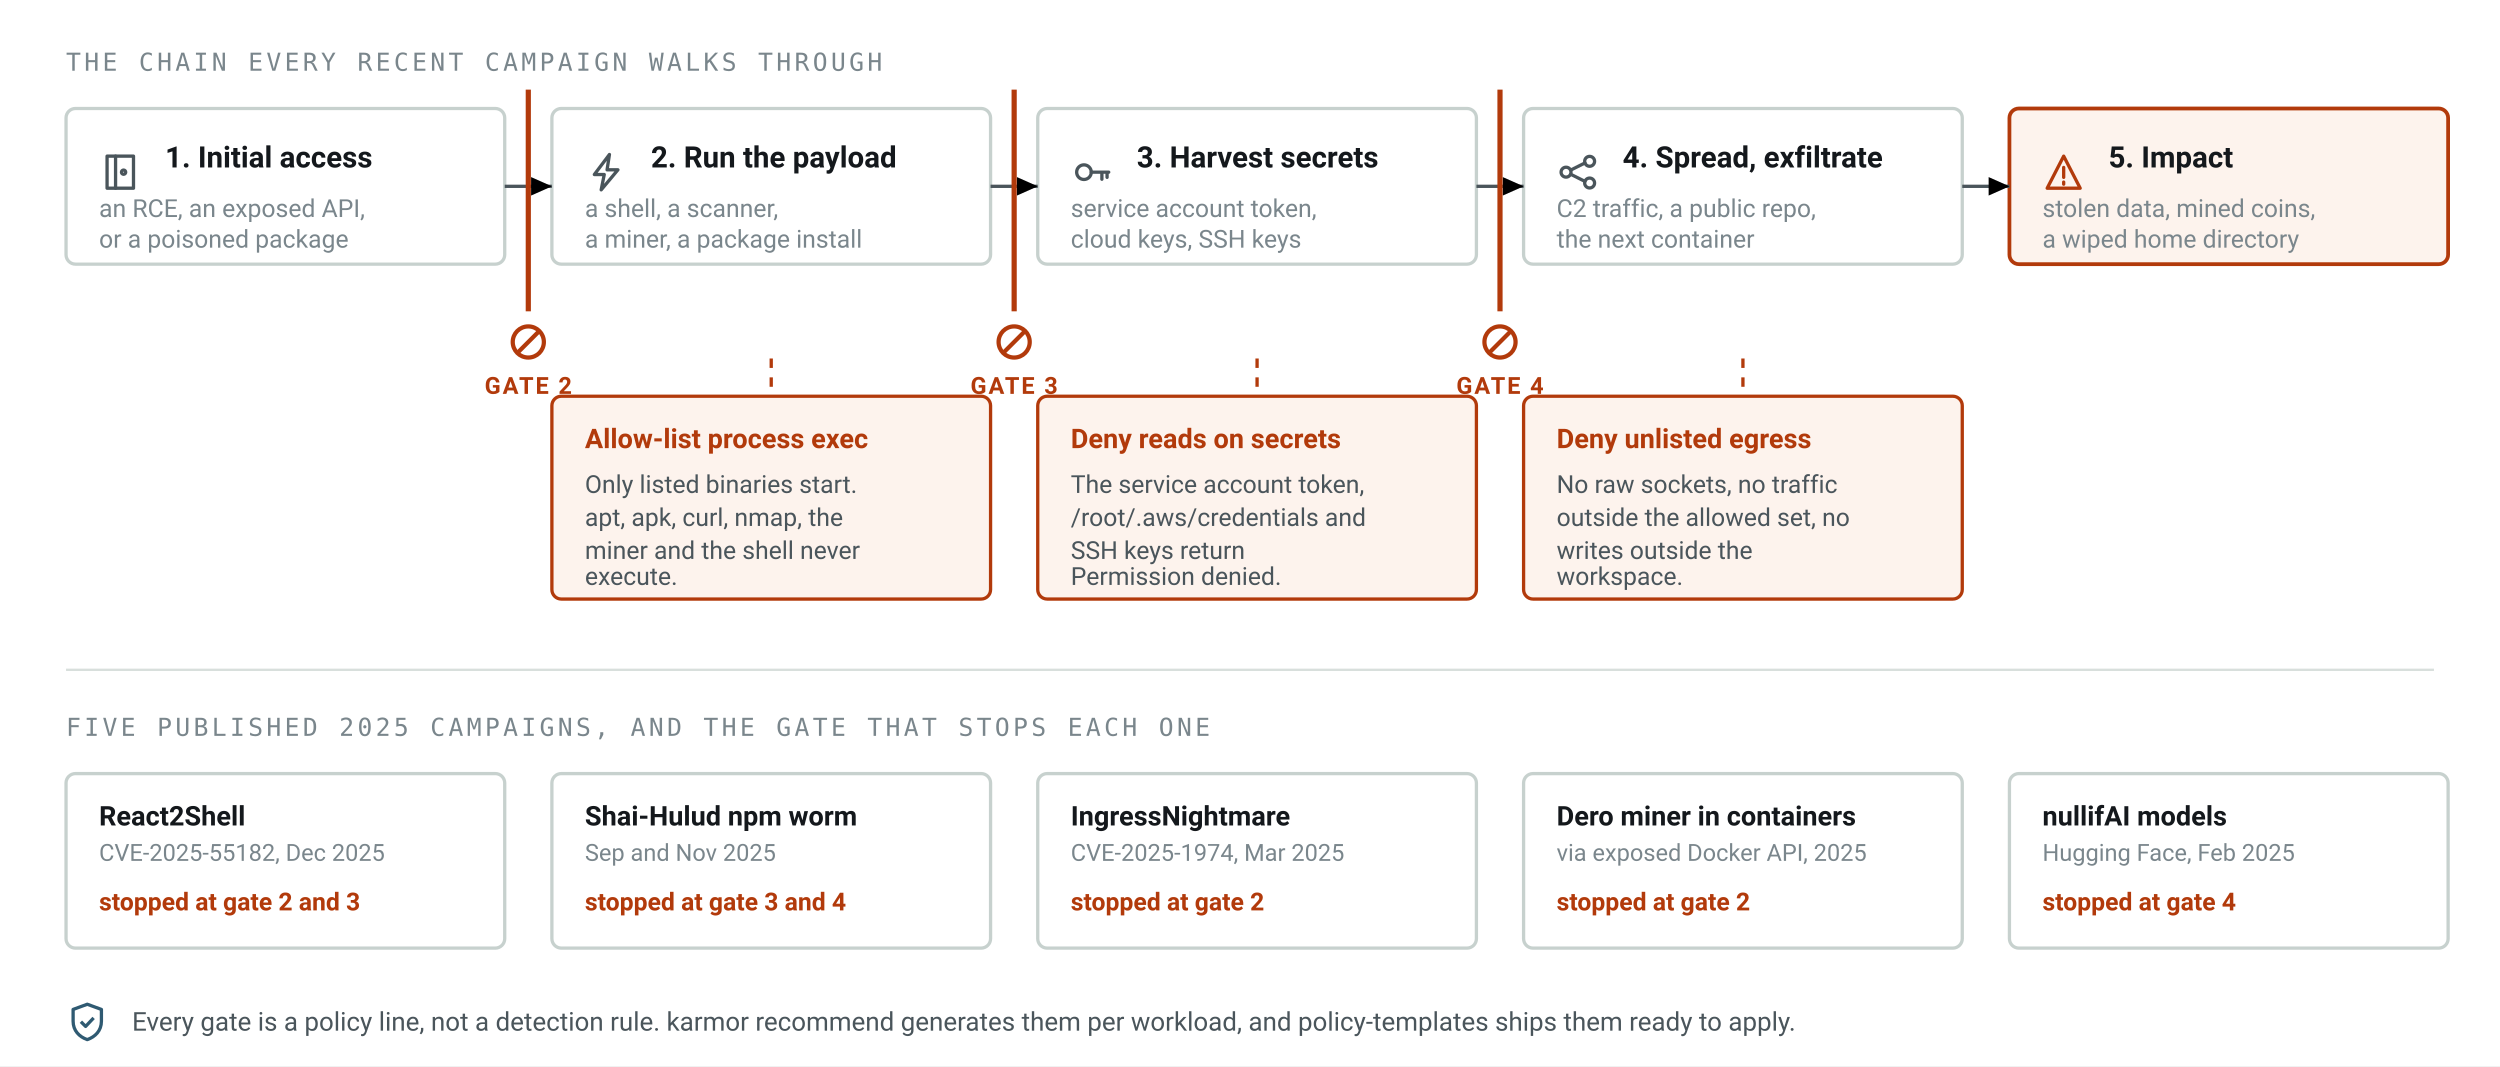
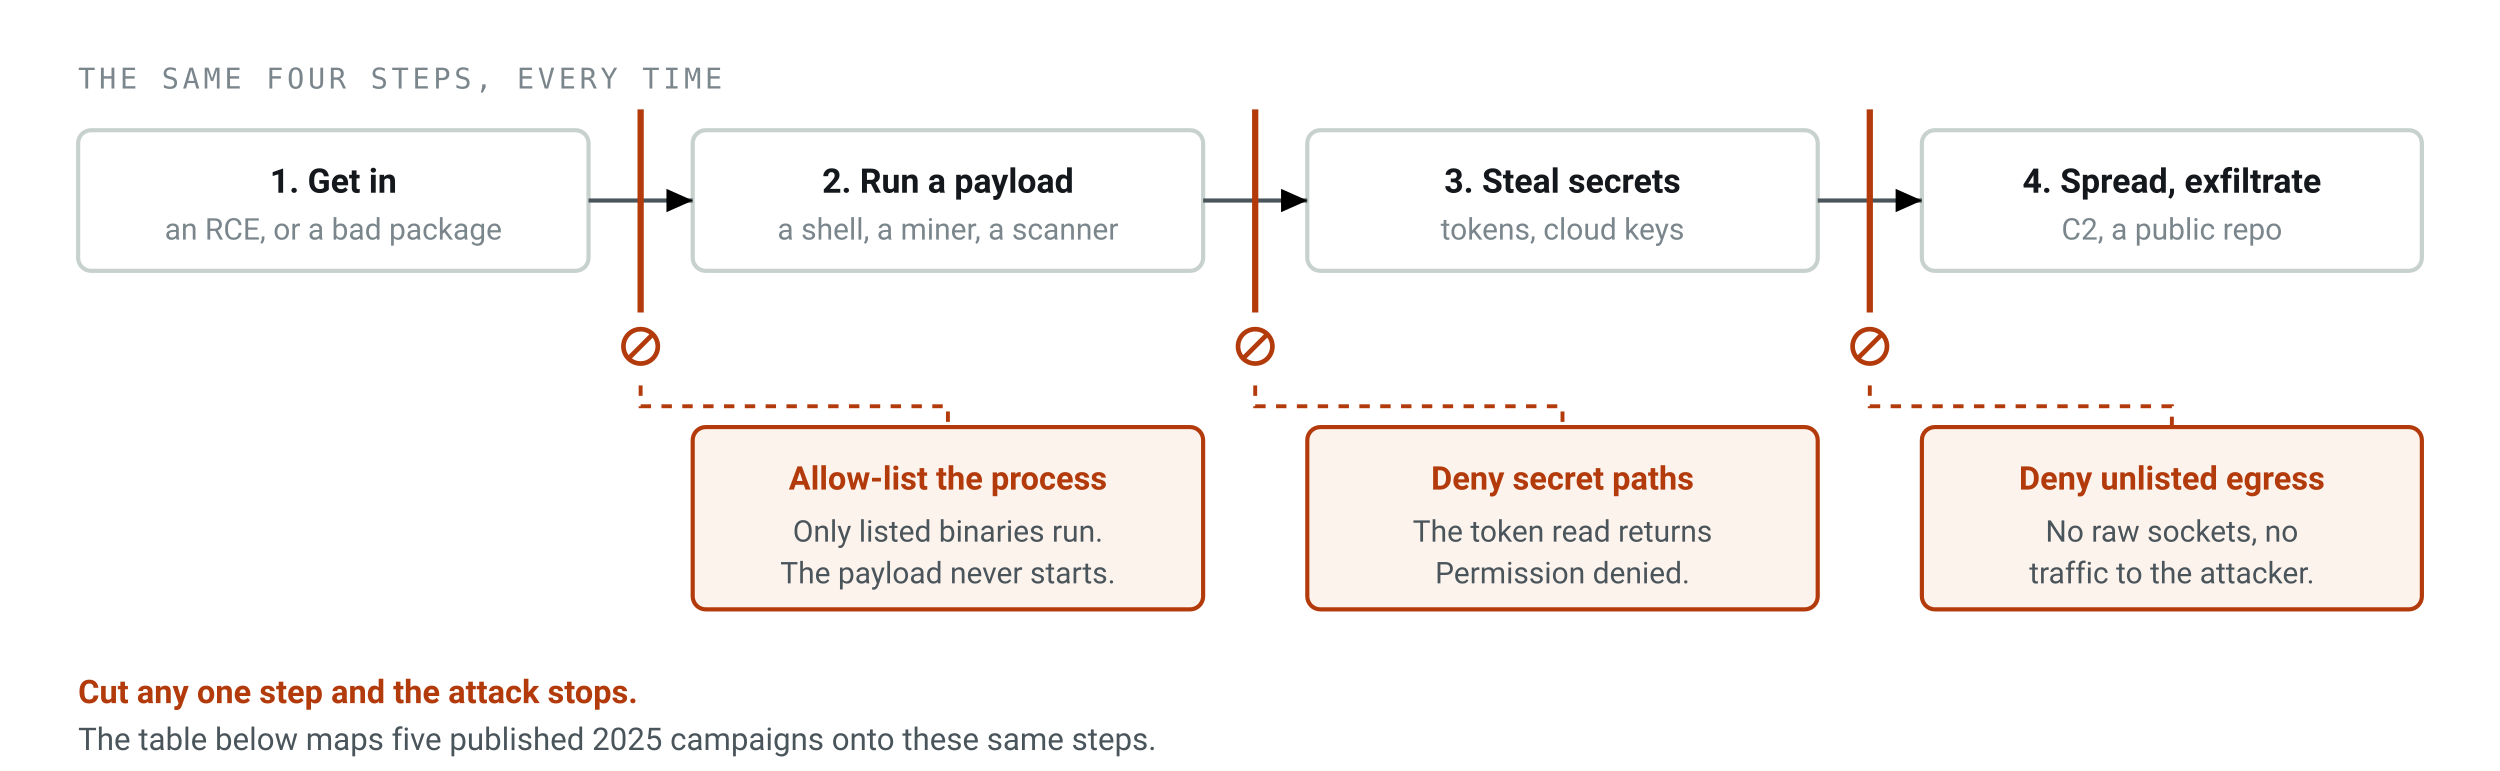
- <svg xmlns="http://www.w3.org/2000/svg" viewBox="0 0 1060 452" width="1060" height="452" role="img" aria-label="The five stages every recent container attack walks through: initial access, run the payload, harvest secrets, spread or exfiltrate, and impact. Three KubeArmor policy gates cut the chain. An allow-list on process execution stops the payload from starting, denied reads on secret paths stop credential harvesting, and denied unlisted egress stops spread and exfiltration. Five published 2025 campaigns are mapped to the gate that stops each one.">
+ <svg xmlns="http://www.w3.org/2000/svg" viewBox="0 0 960 296" width="960" height="296" role="img" aria-label="Every recent container attack walks the same four steps: get in, run a payload, steal secrets, then spread or exfiltrate. KubeArmor policy cuts three of them. An allow-list stops the payload, denied reads on secret paths stop the theft, and denied egress stops the spread.">
  <defs>
    <marker id="arw" viewBox="0 0 10 10" refX="9" refY="5" markerWidth="7" markerHeight="7" orient="auto-start-reverse">
      <path d="M0 1L9 5L0 9z" fill="currentColor" />
    </marker>
-     <g id="ic-door" fill="none" stroke="currentColor" stroke-width="1.4" stroke-linejoin="round" stroke-linecap="round">
-       <path d="M3.4 2.2h11.2v13.6H3.4z" />
-       <path d="M7 2.2v13.6" />
-       <circle cx="10.4" cy="9" r="0.9" />
-     </g>
-     <g id="ic-bolt" fill="none" stroke="currentColor" stroke-width="1.4" stroke-linejoin="round">
-       <path d="M10.4 1.5L4 10h4.2l-1.3 6.5L14 8H9.4z" />
-     </g>
-     <g id="ic-key" fill="none" stroke="currentColor" stroke-width="1.4" stroke-linecap="round">
-       <circle cx="5.6" cy="9" r="3.1" />
-       <path d="M8.7 9h7.4M13.2 9v3M15.4 9v2.2" />
-     </g>
-     <g id="ic-spread" fill="none" stroke="currentColor" stroke-width="1.4" stroke-linecap="round">
-       <circle cx="4" cy="9" r="2.1" />
-       <circle cx="14" cy="4.4" r="2.1" />
-       <circle cx="14" cy="13.6" r="2.1" />
-       <path d="M6 8.1l6-3M6 9.9l6 3" />
-     </g>
-     <g id="ic-alert" fill="none" stroke="currentColor" stroke-width="1.4" stroke-linejoin="round" stroke-linecap="round">
-       <path d="M9 2.2l7 13.6H2z" />
-       <path d="M9 7v4.2M9 13.2v.9" />
-     </g>
    <g id="ic-deny" fill="none" stroke="currentColor" stroke-width="1.8">
      <circle cx="9" cy="9" r="6.6" />
      <path d="M4.4 13.6L13.6 4.4" />
    </g>
-     <g id="ic-shield" fill="none" stroke="currentColor" stroke-width="1.4" stroke-linejoin="round">
-       <path d="M9 1.8l6 2.2v5c0 4-2.6 6.6-6 7.8-3.4-1.2-6-3.8-6-7.8v-5z" />
-       <path d="M6.3 9.2l2 2 3.4-3.6" />
+   </defs>
+   <rect x="0" y="0" width="960" height="296" fill="#FFFFFF" />
+   <g font-family="ui-sans-serif, system-ui, Segoe UI, Roboto, Helvetica, Arial, sans-serif">
+     <text x="30" y="34" font-family="ui-monospace, Consolas, monospace" font-size="11" letter-spacing="1.4" fill="#7A868C">THE SAME FOUR STEPS, EVERY TIME</text>
+     <rect x="30" y="50" width="196" height="54" rx="5" fill="#FFFFFF" stroke="#C7D1CE" stroke-width="1.6" />
+     <text x="128" y="74" font-size="13" font-weight="650" fill="#14181C" text-anchor="middle">1. Get in</text>
+     <text x="128" y="92" font-size="11.5" fill="#7A868C" text-anchor="middle">an RCE, or a bad package</text>
+     <rect x="266" y="50" width="196" height="54" rx="5" fill="#FFFFFF" stroke="#C7D1CE" stroke-width="1.6" />
+     <text x="364" y="74" font-size="13" font-weight="650" fill="#14181C" text-anchor="middle">2. Run a payload</text>
+     <text x="364" y="92" font-size="11.5" fill="#7A868C" text-anchor="middle">a shell, a miner, a scanner</text>
+     <rect x="502" y="50" width="196" height="54" rx="5" fill="#FFFFFF" stroke="#C7D1CE" stroke-width="1.6" />
+     <text x="600" y="74" font-size="13" font-weight="650" fill="#14181C" text-anchor="middle">3. Steal secrets</text>
+     <text x="600" y="92" font-size="11.5" fill="#7A868C" text-anchor="middle">tokens, cloud keys</text>
+     <rect x="738" y="50" width="192" height="54" rx="5" fill="#FFFFFF" stroke="#C7D1CE" stroke-width="1.6" />
+     <text x="834" y="74" font-size="13" font-weight="650" fill="#14181C" text-anchor="middle">4. Spread, exfiltrate</text>
+     <text x="834" y="92" font-size="11.5" fill="#7A868C" text-anchor="middle">C2, a public repo</text>
+     <g color="#4A555B" stroke="#4A555B" stroke-width="1.6" fill="none">
+       <line x1="226" y1="77" x2="266" y2="77" marker-end="url(#arw)" />
+       <line x1="462" y1="77" x2="502" y2="77" marker-end="url(#arw)" />
+       <line x1="698" y1="77" x2="738" y2="77" marker-end="url(#arw)" />
    </g>
-   </defs>
-   <rect x="0" y="0" width="1060" height="452" fill="#FFFFFF" />
-   <g font-family="ui-sans-serif, system-ui, Segoe UI, Roboto, Helvetica, Arial, sans-serif">
-     <text x="28" y="30" font-family="ui-monospace, Consolas, monospace" font-size="10.5" letter-spacing="1.4" fill="#7A868C">THE CHAIN EVERY RECENT CAMPAIGN WALKS THROUGH</text>
-     <rect x="28" y="46" width="186" height="66" rx="4" fill="#FFFFFF" stroke="#C7D1CE" stroke-width="1.4" />
-     <g color="#4A555B">
-       <use href="#ic-door" x="42" y="64" />
-     </g>
-     <text x="70" y="71" font-size="12.5" font-weight="600" fill="#14181C">1. Initial access</text>
-     <text x="42" y="92" font-size="10.5" fill="#7A868C">an RCE, an exposed API,</text>
-     <text x="42" y="105" font-size="10.5" fill="#7A868C">or a poisoned package</text>
-     <rect x="234" y="46" width="186" height="66" rx="4" fill="#FFFFFF" stroke="#C7D1CE" stroke-width="1.4" />
-     <g color="#4A555B">
-       <use href="#ic-bolt" x="248" y="64" />
-     </g>
-     <text x="276" y="71" font-size="12.5" font-weight="600" fill="#14181C">2. Run the payload</text>
-     <text x="248" y="92" font-size="10.5" fill="#7A868C">a shell, a scanner,</text>
-     <text x="248" y="105" font-size="10.5" fill="#7A868C">a miner, a package install</text>
-     <rect x="440" y="46" width="186" height="66" rx="4" fill="#FFFFFF" stroke="#C7D1CE" stroke-width="1.4" />
-     <g color="#4A555B">
-       <use href="#ic-key" x="454" y="64" />
-     </g>
-     <text x="482" y="71" font-size="12.5" font-weight="600" fill="#14181C">3. Harvest secrets</text>
-     <text x="454" y="92" font-size="10.5" fill="#7A868C">service account token,</text>
-     <text x="454" y="105" font-size="10.5" fill="#7A868C">cloud keys, SSH keys</text>
-     <rect x="646" y="46" width="186" height="66" rx="4" fill="#FFFFFF" stroke="#C7D1CE" stroke-width="1.4" />
-     <g color="#4A555B">
-       <use href="#ic-spread" x="660" y="64" />
-     </g>
-     <text x="688" y="71" font-size="12.5" font-weight="600" fill="#14181C">4. Spread, exfiltrate</text>
-     <text x="660" y="92" font-size="10.5" fill="#7A868C">C2 traffic, a public repo,</text>
-     <text x="660" y="105" font-size="10.5" fill="#7A868C">the next container</text>
-     <rect x="852" y="46" width="186" height="66" rx="4" fill="#FDF3ED" stroke="#B23A0B" stroke-width="1.6" />
-     <g color="#B23A0B">
-       <use href="#ic-alert" x="866" y="64" />
-     </g>
-     <text x="894" y="71" font-size="12.5" font-weight="600" fill="#14181C">5. Impact</text>
-     <text x="866" y="92" font-size="10.5" fill="#7A868C">stolen data, mined coins,</text>
-     <text x="866" y="105" font-size="10.5" fill="#7A868C">a wiped home directory</text>
-     <g color="#4A555B" stroke="#4A555B" stroke-width="1.4" fill="none">
-       <line x1="214" y1="79" x2="234" y2="79" marker-end="url(#arw)" />
-       <line x1="420" y1="79" x2="440" y2="79" marker-end="url(#arw)" />
-       <line x1="626" y1="79" x2="646" y2="79" marker-end="url(#arw)" />
-       <line x1="832" y1="79" x2="852" y2="79" marker-end="url(#arw)" />
-     </g>
-     <g stroke="#B23A0B" stroke-width="2.2">
-       <line x1="224" y1="38" x2="224" y2="132" />
-       <line x1="430" y1="38" x2="430" y2="132" />
-       <line x1="636" y1="38" x2="636" y2="132" />
+     <g stroke="#B23A0B" stroke-width="2.4">
+       <line x1="246" y1="42" x2="246" y2="120" />
+       <line x1="482" y1="42" x2="482" y2="120" />
+       <line x1="718" y1="42" x2="718" y2="120" />
    </g>
    <g color="#B23A0B">
-       <use href="#ic-deny" x="215" y="136" />
-       <use href="#ic-deny" x="421" y="136" />
-       <use href="#ic-deny" x="627" y="136" />
+       <use href="#ic-deny" x="237" y="124" />
+       <use href="#ic-deny" x="473" y="124" />
+       <use href="#ic-deny" x="709" y="124" />
    </g>
-     <g font-size="10" font-weight="650" letter-spacing="0.8" fill="#B23A0B" text-anchor="middle">
-       <text x="224" y="167">GATE 2</text>
-       <text x="430" y="167">GATE 3</text>
-       <text x="636" y="167">GATE 4</text>
+     <rect x="266" y="164" width="196" height="70" rx="5" fill="#FDF3ED" stroke="#B23A0B" stroke-width="1.6" />
+     <text x="364" y="188" font-size="12.5" font-weight="650" fill="#B23A0B" text-anchor="middle">Allow-list the process</text>
+     <text x="364" y="208" font-size="11.5" fill="#4A555B" text-anchor="middle">Only listed binaries run.</text>
+     <text x="364" y="224" font-size="11.5" fill="#4A555B" text-anchor="middle">The payload never starts.</text>
+     <rect x="502" y="164" width="196" height="70" rx="5" fill="#FDF3ED" stroke="#B23A0B" stroke-width="1.6" />
+     <text x="600" y="188" font-size="12.5" font-weight="650" fill="#B23A0B" text-anchor="middle">Deny secret paths</text>
+     <text x="600" y="208" font-size="11.5" fill="#4A555B" text-anchor="middle">The token read returns</text>
+     <text x="600" y="224" font-size="11.5" fill="#4A555B" text-anchor="middle">Permission denied.</text>
+     <rect x="738" y="164" width="192" height="70" rx="5" fill="#FDF3ED" stroke="#B23A0B" stroke-width="1.6" />
+     <text x="834" y="188" font-size="12.5" font-weight="650" fill="#B23A0B" text-anchor="middle">Deny unlisted egress</text>
+     <text x="834" y="208" font-size="11.5" fill="#4A555B" text-anchor="middle">No raw sockets, no</text>
+     <text x="834" y="224" font-size="11.5" fill="#4A555B" text-anchor="middle">traffic to the attacker.</text>
+     <g stroke="#B23A0B" stroke-width="1.5" stroke-dasharray="4 4" fill="none">
+       <polyline points="246,148 246,156 364,156 364,164" />
+       <polyline points="482,148 482,156 600,156 600,164" />
+       <polyline points="718,148 718,156 834,156 834,164" />
    </g>
-     <rect x="234" y="168" width="186" height="86" rx="4" fill="#FDF3ED" stroke="#B23A0B" stroke-width="1.4" />
-     <text x="248" y="190" font-size="11.5" font-weight="650" fill="#B23A0B">Allow-list process exec</text>
-     <text x="248" y="209" font-size="10.5" fill="#4A555B">Only listed binaries start.</text>
-     <text x="248" y="223" font-size="10.5" fill="#4A555B">apt, apk, curl, nmap, the</text>
-     <text x="248" y="237" font-size="10.5" fill="#4A555B">miner and the shell never</text>
-     <text x="248" y="248" font-size="10.5" fill="#4A555B">execute.</text>
-     <rect x="440" y="168" width="186" height="86" rx="4" fill="#FDF3ED" stroke="#B23A0B" stroke-width="1.4" />
-     <text x="454" y="190" font-size="11.5" font-weight="650" fill="#B23A0B">Deny reads on secrets</text>
-     <text x="454" y="209" font-size="10.5" fill="#4A555B">The service account token,</text>
-     <text x="454" y="223" font-size="10.5" fill="#4A555B">/root/.aws/credentials and</text>
-     <text x="454" y="237" font-size="10.5" fill="#4A555B">SSH keys return</text>
-     <text x="454" y="248" font-size="10.5" fill="#4A555B">Permission denied.</text>
-     <rect x="646" y="168" width="186" height="86" rx="4" fill="#FDF3ED" stroke="#B23A0B" stroke-width="1.4" />
-     <text x="660" y="190" font-size="11.5" font-weight="650" fill="#B23A0B">Deny unlisted egress</text>
-     <text x="660" y="209" font-size="10.5" fill="#4A555B">No raw sockets, no traffic</text>
-     <text x="660" y="223" font-size="10.5" fill="#4A555B">outside the allowed set, no</text>
-     <text x="660" y="237" font-size="10.5" fill="#4A555B">writes outside the</text>
-     <text x="660" y="248" font-size="10.5" fill="#4A555B">workspace.</text>
-     <g stroke="#B23A0B" stroke-width="1.4" stroke-dasharray="4 4">
-       <line x1="327" y1="152" x2="327" y2="168" />
-       <line x1="533" y1="152" x2="533" y2="168" />
-       <line x1="739" y1="152" x2="739" y2="168" />
-     </g>
-     <line x1="28" y1="284" x2="1032" y2="284" stroke="#D8DFDC" stroke-width="1" />
-     <text x="28" y="312" font-family="ui-monospace, Consolas, monospace" font-size="10.5" letter-spacing="1.4" fill="#7A868C">FIVE PUBLISHED 2025 CAMPAIGNS, AND THE GATE THAT STOPS EACH ONE</text>
-     <rect x="28" y="328" width="186" height="74" rx="4" fill="#FFFFFF" stroke="#C7D1CE" stroke-width="1.4" />
-     <text x="42" y="350" font-size="11.5" font-weight="600" fill="#14181C">React2Shell</text>
-     <text x="42" y="365" font-size="10" fill="#7A868C">CVE-2025-55182, Dec 2025</text>
-     <text x="42" y="386" font-size="10.5" font-weight="650" fill="#B23A0B">stopped at gate 2 and 3</text>
-     <rect x="234" y="328" width="186" height="74" rx="4" fill="#FFFFFF" stroke="#C7D1CE" stroke-width="1.4" />
-     <text x="248" y="350" font-size="11.5" font-weight="600" fill="#14181C">Shai-Hulud npm worm</text>
-     <text x="248" y="365" font-size="10" fill="#7A868C">Sep and Nov 2025</text>
-     <text x="248" y="386" font-size="10.5" font-weight="650" fill="#B23A0B">stopped at gate 3 and 4</text>
-     <rect x="440" y="328" width="186" height="74" rx="4" fill="#FFFFFF" stroke="#C7D1CE" stroke-width="1.4" />
-     <text x="454" y="350" font-size="11.5" font-weight="600" fill="#14181C">IngressNightmare</text>
-     <text x="454" y="365" font-size="10" fill="#7A868C">CVE-2025-1974, Mar 2025</text>
-     <text x="454" y="386" font-size="10.5" font-weight="650" fill="#B23A0B">stopped at gate 2</text>
-     <rect x="646" y="328" width="186" height="74" rx="4" fill="#FFFFFF" stroke="#C7D1CE" stroke-width="1.4" />
-     <text x="660" y="350" font-size="11.5" font-weight="600" fill="#14181C">Dero miner in containers</text>
-     <text x="660" y="365" font-size="10" fill="#7A868C">via exposed Docker API, 2025</text>
-     <text x="660" y="386" font-size="10.5" font-weight="650" fill="#B23A0B">stopped at gate 2</text>
-     <rect x="852" y="328" width="186" height="74" rx="4" fill="#FFFFFF" stroke="#C7D1CE" stroke-width="1.4" />
-     <text x="866" y="350" font-size="11.5" font-weight="600" fill="#14181C">nullifAI models</text>
-     <text x="866" y="365" font-size="10" fill="#7A868C">Hugging Face, Feb 2025</text>
-     <text x="866" y="386" font-size="10.5" font-weight="650" fill="#B23A0B">stopped at gate 4</text>
-     <g color="#2F5A72">
-       <use href="#ic-shield" x="28" y="424" />
-     </g>
-     <text x="56" y="437" font-size="11" fill="#4A555B">Every gate is a policy line, not a detection rule. karmor recommend generates them per workload, and policy-templates ships them ready to apply.</text>
+     <text x="30" y="270" font-size="12.5" font-weight="650" fill="#B23A0B">Cut any one step and the attack stops.</text>
+     <text x="30" y="288" font-size="12" fill="#4A555B">The table below maps five published 2025 campaigns onto these same steps.</text>
  </g>
</svg>
